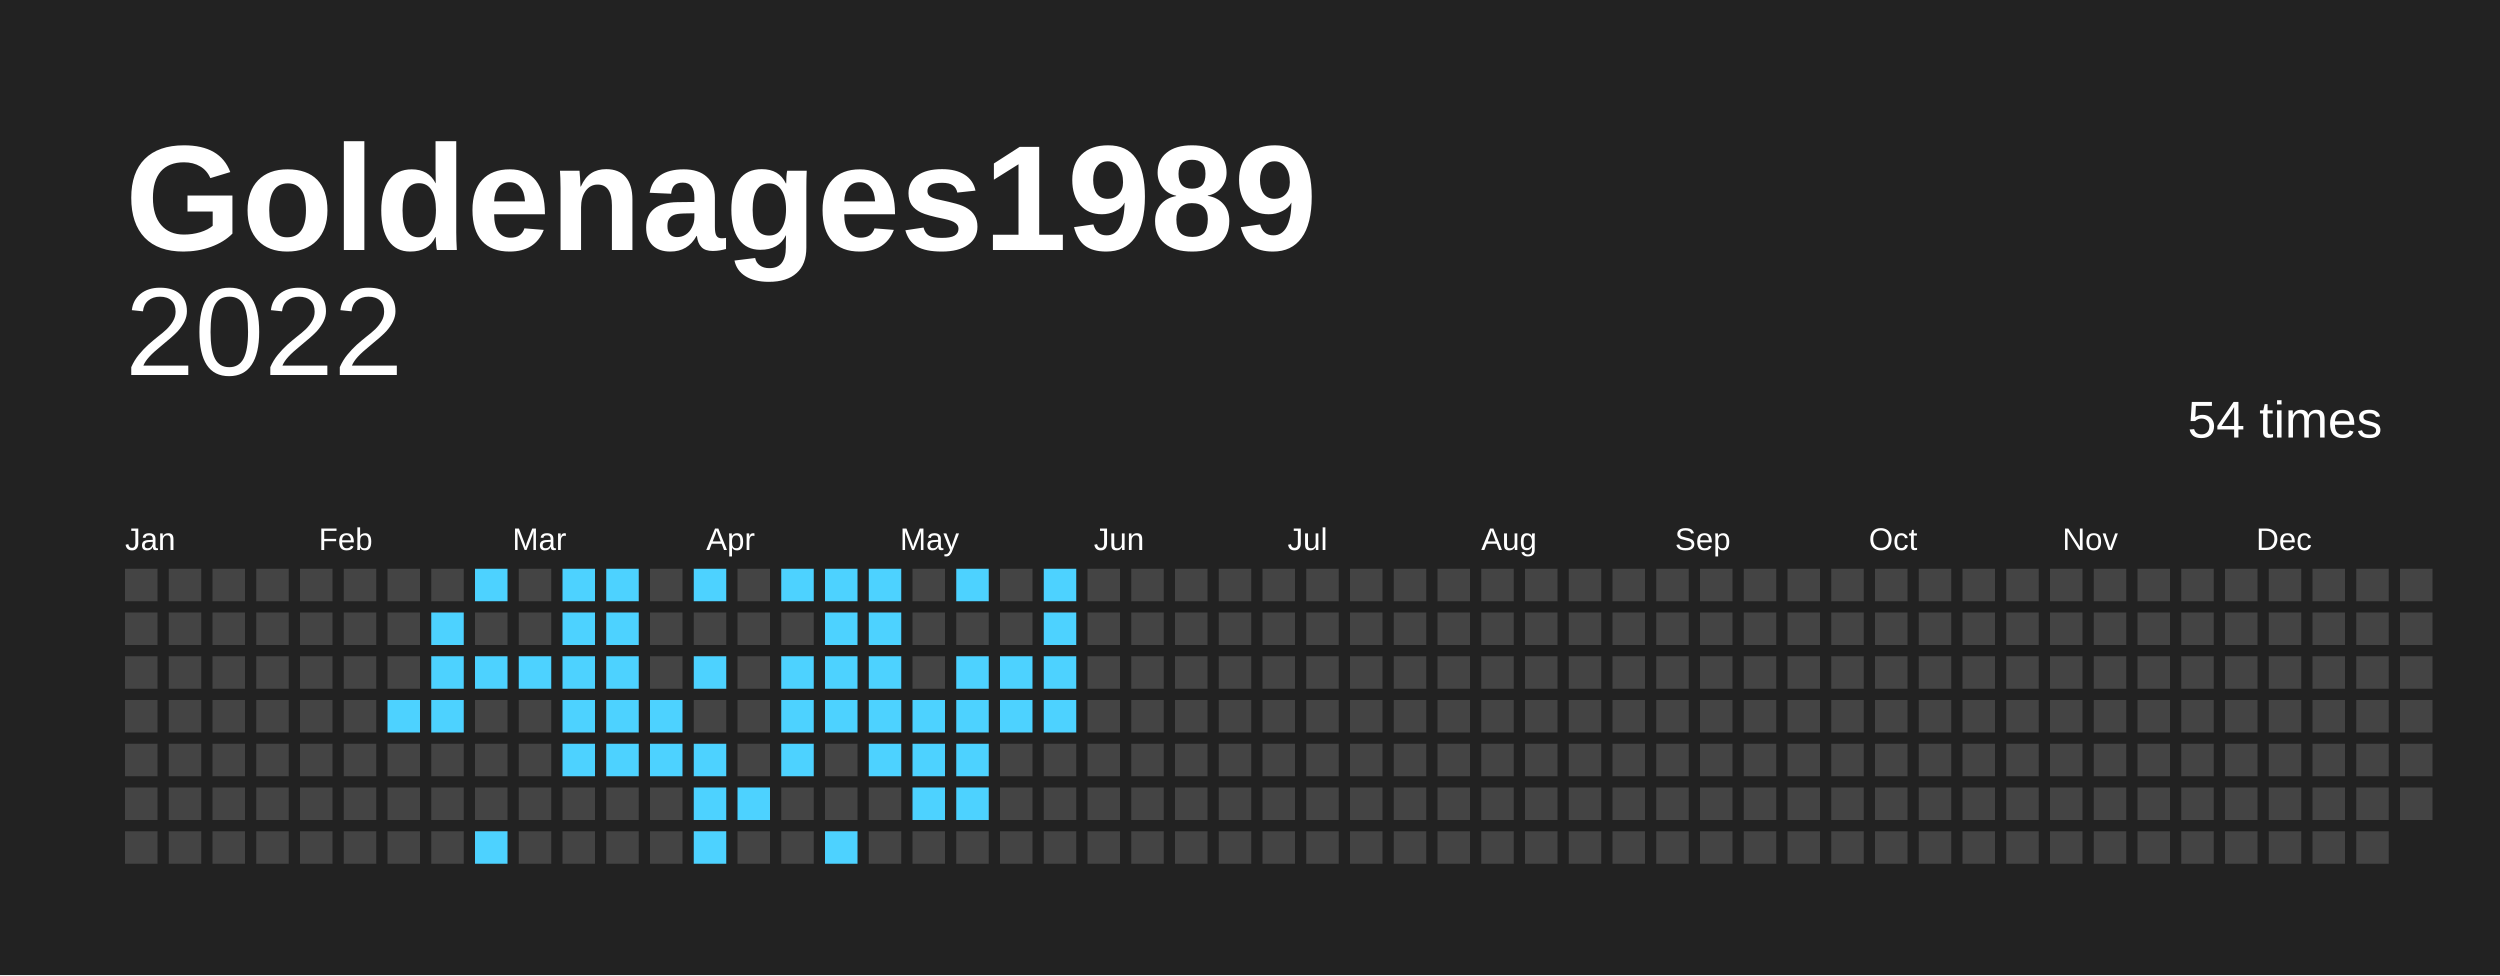
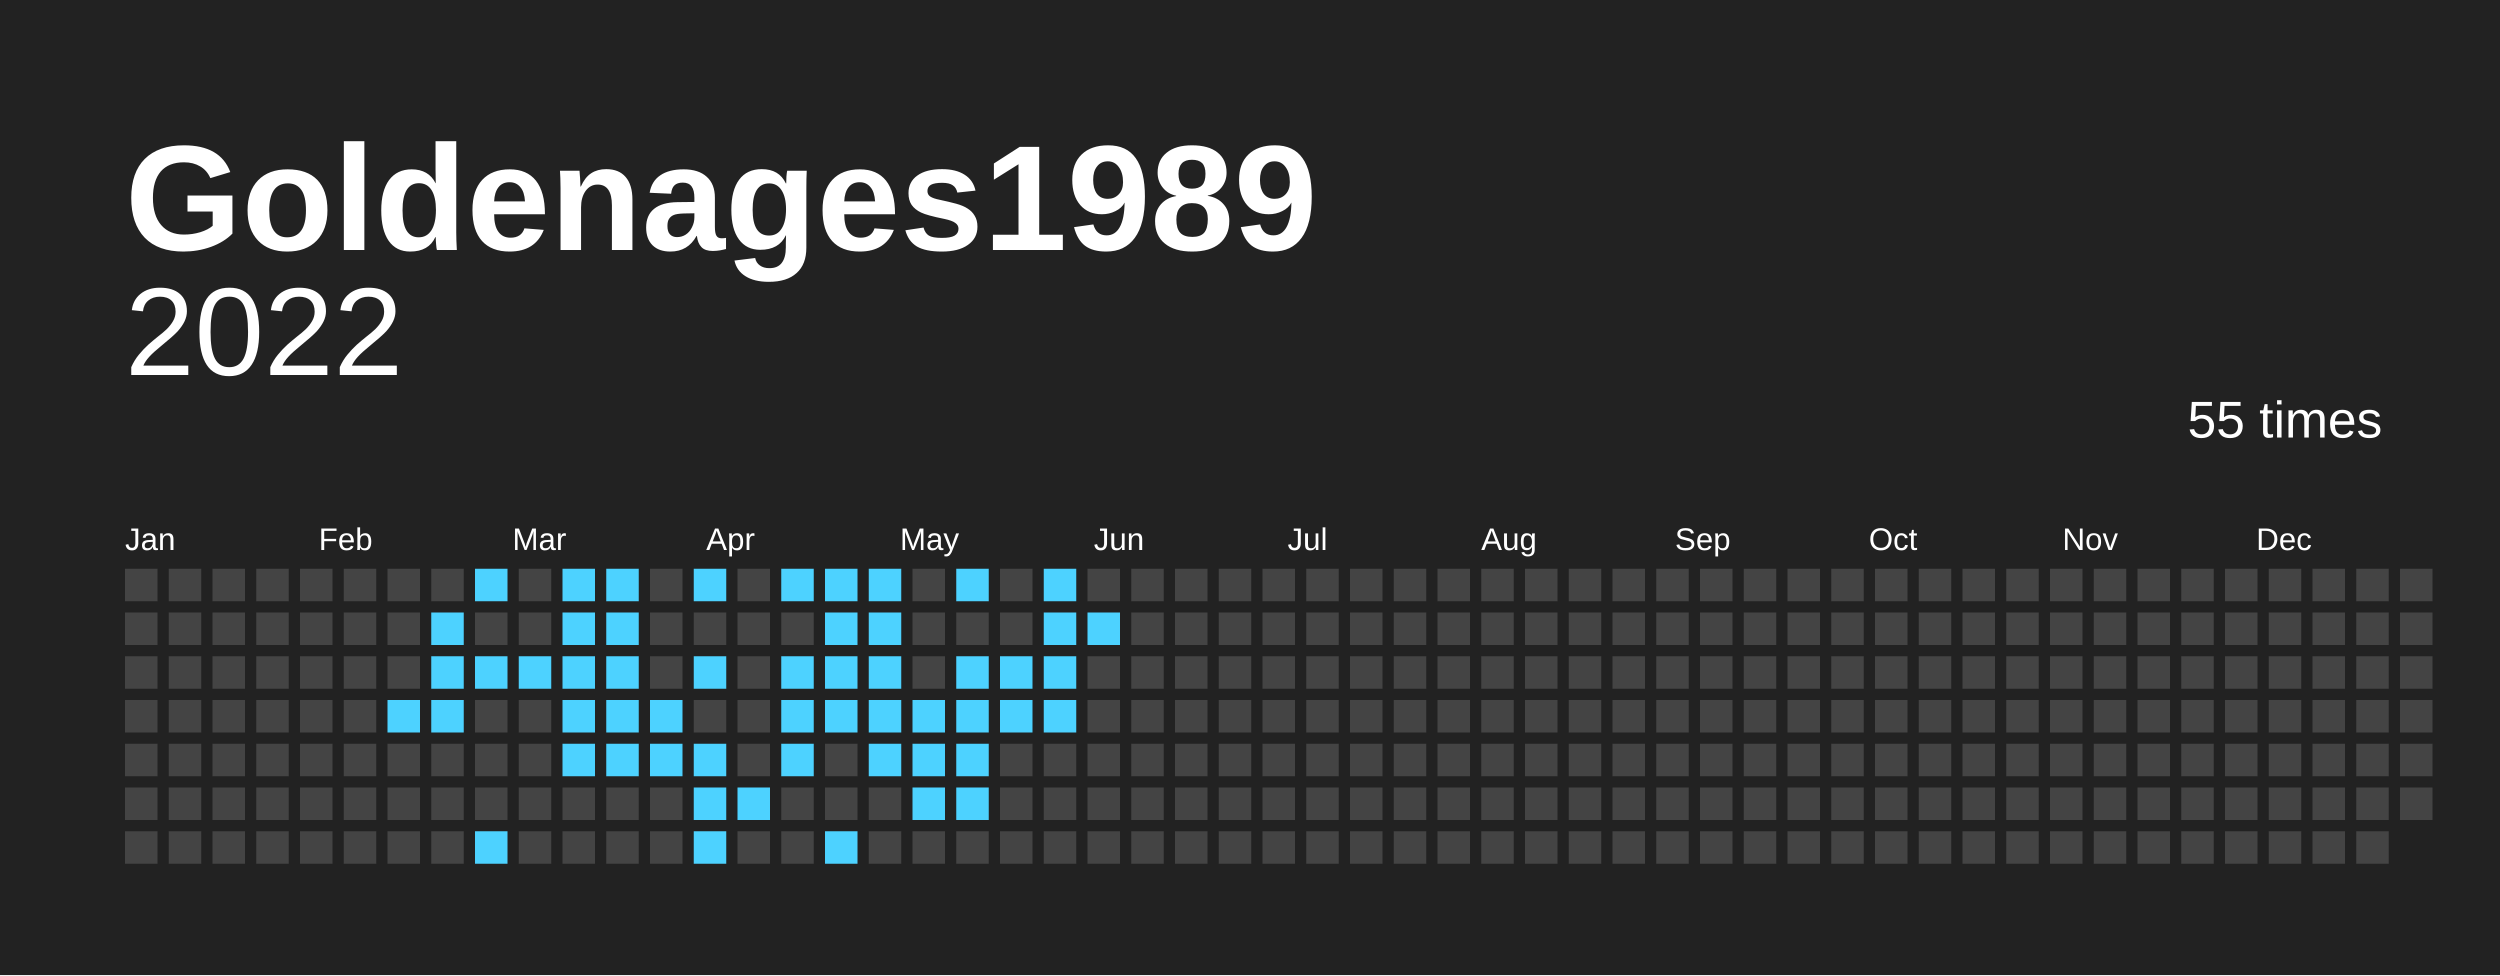
<svg xmlns="http://www.w3.org/2000/svg" baseProfile="full" height="78mm" version="1.1" viewBox="0,0,200,78" width="200mm">
  <defs />
  <rect fill="#222222" height="78" width="200" x="0" y="0" />
  <text fill="#FFFFFF" style="font-size:12px; font-family:Arial; font-weight:bold;" x="10" y="20">Goldenages1989</text>
  <text alignment-baseline="hanging" fill="#FFFFFF" style="font-size:10.0px; font-family:Arial;" x="10" y="30">2022</text>
-   <text alignment-baseline="hanging" fill="#FFFFFF" style="font-size:4.125px; font-family:Arial;" x="175" y="35">54 times</text>
+   <text alignment-baseline="hanging" fill="#FFFFFF" style="font-size:4.125px; font-family:Arial;" x="175" y="35">55 times</text>
  <text fill="#FFFFFF" style="font-size:2.5px; font-family:Arial" x="10.0" y="44">Jan</text>
  <text fill="#FFFFFF" style="font-size:2.5px; font-family:Arial" x="25.5" y="44">Feb</text>
  <text fill="#FFFFFF" style="font-size:2.5px; font-family:Arial" x="41.0" y="44">Mar</text>
  <text fill="#FFFFFF" style="font-size:2.5px; font-family:Arial" x="56.5" y="44">Apr</text>
  <text fill="#FFFFFF" style="font-size:2.5px; font-family:Arial" x="72.0" y="44">May</text>
  <text fill="#FFFFFF" style="font-size:2.5px; font-family:Arial" x="87.5" y="44">Jun</text>
  <text fill="#FFFFFF" style="font-size:2.5px; font-family:Arial" x="103.0" y="44">Jul</text>
  <text fill="#FFFFFF" style="font-size:2.5px; font-family:Arial" x="118.5" y="44">Aug</text>
  <text fill="#FFFFFF" style="font-size:2.5px; font-family:Arial" x="134.0" y="44">Sep</text>
  <text fill="#FFFFFF" style="font-size:2.5px; font-family:Arial" x="149.5" y="44">Oct</text>
  <text fill="#FFFFFF" style="font-size:2.5px; font-family:Arial" x="165.0" y="44">Nov</text>
  <text fill="#FFFFFF" style="font-size:2.5px; font-family:Arial" x="180.5" y="44">Dec</text>
  <rect fill="#444444" height="2.6" width="2.6" x="10.0" y="45.5" />
  <rect fill="#444444" height="2.6" width="2.6" x="10.0" y="49.0" />
  <rect fill="#444444" height="2.6" width="2.6" x="10.0" y="52.5" />
  <rect fill="#444444" height="2.6" width="2.6" x="10.0" y="56.0" />
  <rect fill="#444444" height="2.6" width="2.6" x="10.0" y="59.5" />
  <rect fill="#444444" height="2.6" width="2.6" x="10.0" y="63.0" />
  <rect fill="#444444" height="2.6" width="2.6" x="10.0" y="66.5" />
  <rect fill="#444444" height="2.6" width="2.6" x="13.5" y="45.5" />
  <rect fill="#444444" height="2.6" width="2.6" x="13.5" y="49.0" />
  <rect fill="#444444" height="2.6" width="2.6" x="13.5" y="52.5" />
  <rect fill="#444444" height="2.6" width="2.6" x="13.5" y="56.0" />
  <rect fill="#444444" height="2.6" width="2.6" x="13.5" y="59.5" />
  <rect fill="#444444" height="2.6" width="2.6" x="13.5" y="63.0" />
  <rect fill="#444444" height="2.6" width="2.6" x="13.5" y="66.5" />
  <rect fill="#444444" height="2.6" width="2.6" x="17.0" y="45.5" />
  <rect fill="#444444" height="2.6" width="2.6" x="17.0" y="49.0" />
  <rect fill="#444444" height="2.6" width="2.6" x="17.0" y="52.5" />
  <rect fill="#444444" height="2.6" width="2.6" x="17.0" y="56.0" />
  <rect fill="#444444" height="2.6" width="2.6" x="17.0" y="59.5" />
  <rect fill="#444444" height="2.6" width="2.6" x="17.0" y="63.0" />
  <rect fill="#444444" height="2.6" width="2.6" x="17.0" y="66.5" />
  <rect fill="#444444" height="2.6" width="2.6" x="20.5" y="45.5" />
  <rect fill="#444444" height="2.6" width="2.6" x="20.5" y="49.0" />
  <rect fill="#444444" height="2.6" width="2.6" x="20.5" y="52.5" />
  <rect fill="#444444" height="2.6" width="2.6" x="20.5" y="56.0" />
  <rect fill="#444444" height="2.6" width="2.6" x="20.5" y="59.5" />
  <rect fill="#444444" height="2.6" width="2.6" x="20.5" y="63.0" />
  <rect fill="#444444" height="2.6" width="2.6" x="20.5" y="66.5" />
  <rect fill="#444444" height="2.6" width="2.6" x="24.0" y="45.5" />
  <rect fill="#444444" height="2.6" width="2.6" x="24.0" y="49.0" />
  <rect fill="#444444" height="2.6" width="2.6" x="24.0" y="52.5" />
  <rect fill="#444444" height="2.6" width="2.6" x="24.0" y="56.0" />
  <rect fill="#444444" height="2.6" width="2.6" x="24.0" y="59.5" />
  <rect fill="#444444" height="2.6" width="2.6" x="24.0" y="63.0" />
  <rect fill="#444444" height="2.6" width="2.6" x="24.0" y="66.5" />
  <rect fill="#444444" height="2.6" width="2.6" x="27.5" y="45.5" />
  <rect fill="#444444" height="2.6" width="2.6" x="27.5" y="49.0" />
  <rect fill="#444444" height="2.6" width="2.6" x="27.5" y="52.5" />
  <rect fill="#444444" height="2.6" width="2.6" x="27.5" y="56.0" />
  <rect fill="#444444" height="2.6" width="2.6" x="27.5" y="59.5" />
  <rect fill="#444444" height="2.6" width="2.6" x="27.5" y="63.0" />
  <rect fill="#444444" height="2.6" width="2.6" x="27.5" y="66.5" />
  <rect fill="#444444" height="2.6" width="2.6" x="31.0" y="45.5" />
  <rect fill="#444444" height="2.6" width="2.6" x="31.0" y="49.0" />
  <rect fill="#444444" height="2.6" width="2.6" x="31.0" y="52.5" />
  <rect fill="#4DD2FF" height="2.6" width="2.6" x="31.0" y="56.0" />
  <rect fill="#444444" height="2.6" width="2.6" x="31.0" y="59.5" />
  <rect fill="#444444" height="2.6" width="2.6" x="31.0" y="63.0" />
  <rect fill="#444444" height="2.6" width="2.6" x="31.0" y="66.5" />
  <rect fill="#444444" height="2.6" width="2.6" x="34.5" y="45.5" />
  <rect fill="#4DD2FF" height="2.6" width="2.6" x="34.5" y="49.0" />
  <rect fill="#4DD2FF" height="2.6" width="2.6" x="34.5" y="52.5" />
  <rect fill="#4DD2FF" height="2.6" width="2.6" x="34.5" y="56.0" />
  <rect fill="#444444" height="2.6" width="2.6" x="34.5" y="59.5" />
  <rect fill="#444444" height="2.6" width="2.6" x="34.5" y="63.0" />
  <rect fill="#444444" height="2.6" width="2.6" x="34.5" y="66.5" />
  <rect fill="#4DD2FF" height="2.6" width="2.6" x="38.0" y="45.5" />
  <rect fill="#444444" height="2.6" width="2.6" x="38.0" y="49.0" />
  <rect fill="#4DD2FF" height="2.6" width="2.6" x="38.0" y="52.5" />
  <rect fill="#444444" height="2.6" width="2.6" x="38.0" y="56.0" />
  <rect fill="#444444" height="2.6" width="2.6" x="38.0" y="59.5" />
  <rect fill="#444444" height="2.6" width="2.6" x="38.0" y="63.0" />
  <rect fill="#4DD2FF" height="2.6" width="2.6" x="38.0" y="66.5" />
  <rect fill="#444444" height="2.6" width="2.6" x="41.5" y="45.5" />
  <rect fill="#444444" height="2.6" width="2.6" x="41.5" y="49.0" />
  <rect fill="#4DD2FF" height="2.6" width="2.6" x="41.5" y="52.5" />
  <rect fill="#444444" height="2.6" width="2.6" x="41.5" y="56.0" />
  <rect fill="#444444" height="2.6" width="2.6" x="41.5" y="59.5" />
  <rect fill="#444444" height="2.6" width="2.6" x="41.5" y="63.0" />
  <rect fill="#444444" height="2.6" width="2.6" x="41.5" y="66.5" />
  <rect fill="#4DD2FF" height="2.6" width="2.6" x="45.0" y="45.5" />
  <rect fill="#4DD2FF" height="2.6" width="2.6" x="45.0" y="49.0" />
  <rect fill="#4DD2FF" height="2.6" width="2.6" x="45.0" y="52.5" />
  <rect fill="#4DD2FF" height="2.6" width="2.6" x="45.0" y="56.0" />
  <rect fill="#4DD2FF" height="2.6" width="2.6" x="45.0" y="59.5" />
  <rect fill="#444444" height="2.6" width="2.6" x="45.0" y="63.0" />
  <rect fill="#444444" height="2.6" width="2.6" x="45.0" y="66.5" />
  <rect fill="#4DD2FF" height="2.6" width="2.6" x="48.5" y="45.5" />
  <rect fill="#4DD2FF" height="2.6" width="2.6" x="48.5" y="49.0" />
  <rect fill="#4DD2FF" height="2.6" width="2.6" x="48.5" y="52.5" />
  <rect fill="#4DD2FF" height="2.6" width="2.6" x="48.5" y="56.0" />
  <rect fill="#4DD2FF" height="2.6" width="2.6" x="48.5" y="59.5" />
  <rect fill="#444444" height="2.6" width="2.6" x="48.5" y="63.0" />
  <rect fill="#444444" height="2.6" width="2.6" x="48.5" y="66.5" />
  <rect fill="#444444" height="2.6" width="2.6" x="52.0" y="45.5" />
  <rect fill="#444444" height="2.6" width="2.6" x="52.0" y="49.0" />
  <rect fill="#444444" height="2.6" width="2.6" x="52.0" y="52.5" />
  <rect fill="#4DD2FF" height="2.6" width="2.6" x="52.0" y="56.0" />
  <rect fill="#4DD2FF" height="2.6" width="2.6" x="52.0" y="59.5" />
  <rect fill="#444444" height="2.6" width="2.6" x="52.0" y="63.0" />
  <rect fill="#444444" height="2.6" width="2.6" x="52.0" y="66.5" />
  <rect fill="#4DD2FF" height="2.6" width="2.6" x="55.5" y="45.5" />
  <rect fill="#444444" height="2.6" width="2.6" x="55.5" y="49.0" />
  <rect fill="#4DD2FF" height="2.6" width="2.6" x="55.5" y="52.5" />
  <rect fill="#444444" height="2.6" width="2.6" x="55.5" y="56.0" />
  <rect fill="#4DD2FF" height="2.6" width="2.6" x="55.5" y="59.5" />
  <rect fill="#4DD2FF" height="2.6" width="2.6" x="55.5" y="63.0" />
  <rect fill="#4DD2FF" height="2.6" width="2.6" x="55.5" y="66.5" />
  <rect fill="#444444" height="2.6" width="2.6" x="59.0" y="45.5" />
  <rect fill="#444444" height="2.6" width="2.6" x="59.0" y="49.0" />
  <rect fill="#444444" height="2.6" width="2.6" x="59.0" y="52.5" />
  <rect fill="#444444" height="2.6" width="2.6" x="59.0" y="56.0" />
  <rect fill="#444444" height="2.6" width="2.6" x="59.0" y="59.5" />
  <rect fill="#4DD2FF" height="2.6" width="2.6" x="59.0" y="63.0" />
  <rect fill="#444444" height="2.6" width="2.6" x="59.0" y="66.5" />
  <rect fill="#4DD2FF" height="2.6" width="2.6" x="62.5" y="45.5" />
  <rect fill="#444444" height="2.6" width="2.6" x="62.5" y="49.0" />
  <rect fill="#4DD2FF" height="2.6" width="2.6" x="62.5" y="52.5" />
  <rect fill="#4DD2FF" height="2.6" width="2.6" x="62.5" y="56.0" />
  <rect fill="#4DD2FF" height="2.6" width="2.6" x="62.5" y="59.5" />
  <rect fill="#444444" height="2.6" width="2.6" x="62.5" y="63.0" />
  <rect fill="#444444" height="2.6" width="2.6" x="62.5" y="66.5" />
  <rect fill="#4DD2FF" height="2.6" width="2.6" x="66.0" y="45.5" />
  <rect fill="#4DD2FF" height="2.6" width="2.6" x="66.0" y="49.0" />
  <rect fill="#4DD2FF" height="2.6" width="2.6" x="66.0" y="52.5" />
  <rect fill="#4DD2FF" height="2.6" width="2.6" x="66.0" y="56.0" />
  <rect fill="#444444" height="2.6" width="2.6" x="66.0" y="59.5" />
  <rect fill="#444444" height="2.6" width="2.6" x="66.0" y="63.0" />
  <rect fill="#4DD2FF" height="2.6" width="2.6" x="66.0" y="66.5" />
  <rect fill="#4DD2FF" height="2.6" width="2.6" x="69.5" y="45.5" />
  <rect fill="#4DD2FF" height="2.6" width="2.6" x="69.5" y="49.0" />
  <rect fill="#4DD2FF" height="2.6" width="2.6" x="69.5" y="52.5" />
  <rect fill="#4DD2FF" height="2.6" width="2.6" x="69.5" y="56.0" />
  <rect fill="#4DD2FF" height="2.6" width="2.6" x="69.5" y="59.5" />
  <rect fill="#444444" height="2.6" width="2.6" x="69.5" y="63.0" />
  <rect fill="#444444" height="2.6" width="2.6" x="69.5" y="66.5" />
  <rect fill="#444444" height="2.6" width="2.6" x="73.0" y="45.5" />
  <rect fill="#444444" height="2.6" width="2.6" x="73.0" y="49.0" />
  <rect fill="#444444" height="2.6" width="2.6" x="73.0" y="52.5" />
  <rect fill="#4DD2FF" height="2.6" width="2.6" x="73.0" y="56.0" />
  <rect fill="#4DD2FF" height="2.6" width="2.6" x="73.0" y="59.5" />
  <rect fill="#4DD2FF" height="2.6" width="2.6" x="73.0" y="63.0" />
  <rect fill="#444444" height="2.6" width="2.6" x="73.0" y="66.5" />
  <rect fill="#4DD2FF" height="2.6" width="2.6" x="76.5" y="45.5" />
  <rect fill="#444444" height="2.6" width="2.6" x="76.5" y="49.0" />
  <rect fill="#4DD2FF" height="2.6" width="2.6" x="76.5" y="52.5" />
  <rect fill="#4DD2FF" height="2.6" width="2.6" x="76.5" y="56.0" />
  <rect fill="#4DD2FF" height="2.6" width="2.6" x="76.5" y="59.5" />
  <rect fill="#4DD2FF" height="2.6" width="2.6" x="76.5" y="63.0" />
  <rect fill="#444444" height="2.6" width="2.6" x="76.5" y="66.5" />
  <rect fill="#444444" height="2.6" width="2.6" x="80.0" y="45.5" />
  <rect fill="#444444" height="2.6" width="2.6" x="80.0" y="49.0" />
  <rect fill="#4DD2FF" height="2.6" width="2.6" x="80.0" y="52.5" />
  <rect fill="#4DD2FF" height="2.6" width="2.6" x="80.0" y="56.0" />
  <rect fill="#444444" height="2.6" width="2.6" x="80.0" y="59.5" />
  <rect fill="#444444" height="2.6" width="2.6" x="80.0" y="63.0" />
  <rect fill="#444444" height="2.6" width="2.6" x="80.0" y="66.5" />
  <rect fill="#4DD2FF" height="2.6" width="2.6" x="83.5" y="45.5" />
  <rect fill="#4DD2FF" height="2.6" width="2.6" x="83.5" y="49.0" />
  <rect fill="#4DD2FF" height="2.6" width="2.6" x="83.5" y="52.5" />
  <rect fill="#4DD2FF" height="2.6" width="2.6" x="83.5" y="56.0" />
  <rect fill="#444444" height="2.6" width="2.6" x="83.5" y="59.5" />
  <rect fill="#444444" height="2.6" width="2.6" x="83.5" y="63.0" />
  <rect fill="#444444" height="2.6" width="2.6" x="83.5" y="66.5" />
  <rect fill="#444444" height="2.6" width="2.6" x="87.0" y="45.5" />
-   <rect fill="#444444" height="2.6" width="2.6" x="87.0" y="49.0" />
+   <rect fill="#4DD2FF" height="2.6" width="2.6" x="87.0" y="49.0" />
  <rect fill="#444444" height="2.6" width="2.6" x="87.0" y="52.5" />
  <rect fill="#444444" height="2.6" width="2.6" x="87.0" y="56.0" />
  <rect fill="#444444" height="2.6" width="2.6" x="87.0" y="59.5" />
  <rect fill="#444444" height="2.6" width="2.6" x="87.0" y="63.0" />
  <rect fill="#444444" height="2.6" width="2.6" x="87.0" y="66.5" />
  <rect fill="#444444" height="2.6" width="2.6" x="90.5" y="45.5" />
  <rect fill="#444444" height="2.6" width="2.6" x="90.5" y="49.0" />
  <rect fill="#444444" height="2.6" width="2.6" x="90.5" y="52.5" />
  <rect fill="#444444" height="2.6" width="2.6" x="90.5" y="56.0" />
  <rect fill="#444444" height="2.6" width="2.6" x="90.5" y="59.5" />
  <rect fill="#444444" height="2.6" width="2.6" x="90.5" y="63.0" />
  <rect fill="#444444" height="2.6" width="2.6" x="90.5" y="66.5" />
  <rect fill="#444444" height="2.6" width="2.6" x="94.0" y="45.5" />
  <rect fill="#444444" height="2.6" width="2.6" x="94.0" y="49.0" />
  <rect fill="#444444" height="2.6" width="2.6" x="94.0" y="52.5" />
  <rect fill="#444444" height="2.6" width="2.6" x="94.0" y="56.0" />
  <rect fill="#444444" height="2.6" width="2.6" x="94.0" y="59.5" />
  <rect fill="#444444" height="2.6" width="2.6" x="94.0" y="63.0" />
  <rect fill="#444444" height="2.6" width="2.6" x="94.0" y="66.5" />
  <rect fill="#444444" height="2.6" width="2.6" x="97.5" y="45.5" />
  <rect fill="#444444" height="2.6" width="2.6" x="97.5" y="49.0" />
  <rect fill="#444444" height="2.6" width="2.6" x="97.5" y="52.5" />
  <rect fill="#444444" height="2.6" width="2.6" x="97.5" y="56.0" />
  <rect fill="#444444" height="2.6" width="2.6" x="97.5" y="59.5" />
  <rect fill="#444444" height="2.6" width="2.6" x="97.5" y="63.0" />
  <rect fill="#444444" height="2.6" width="2.6" x="97.5" y="66.5" />
  <rect fill="#444444" height="2.6" width="2.6" x="101.0" y="45.5" />
  <rect fill="#444444" height="2.6" width="2.6" x="101.0" y="49.0" />
  <rect fill="#444444" height="2.6" width="2.6" x="101.0" y="52.5" />
  <rect fill="#444444" height="2.6" width="2.6" x="101.0" y="56.0" />
  <rect fill="#444444" height="2.6" width="2.6" x="101.0" y="59.5" />
  <rect fill="#444444" height="2.6" width="2.6" x="101.0" y="63.0" />
  <rect fill="#444444" height="2.6" width="2.6" x="101.0" y="66.5" />
  <rect fill="#444444" height="2.6" width="2.6" x="104.5" y="45.5" />
  <rect fill="#444444" height="2.6" width="2.6" x="104.5" y="49.0" />
  <rect fill="#444444" height="2.6" width="2.6" x="104.5" y="52.5" />
  <rect fill="#444444" height="2.6" width="2.6" x="104.5" y="56.0" />
  <rect fill="#444444" height="2.6" width="2.6" x="104.5" y="59.5" />
  <rect fill="#444444" height="2.6" width="2.6" x="104.5" y="63.0" />
  <rect fill="#444444" height="2.6" width="2.6" x="104.5" y="66.5" />
  <rect fill="#444444" height="2.6" width="2.6" x="108.0" y="45.5" />
  <rect fill="#444444" height="2.6" width="2.6" x="108.0" y="49.0" />
  <rect fill="#444444" height="2.6" width="2.6" x="108.0" y="52.5" />
  <rect fill="#444444" height="2.6" width="2.6" x="108.0" y="56.0" />
  <rect fill="#444444" height="2.6" width="2.6" x="108.0" y="59.5" />
  <rect fill="#444444" height="2.6" width="2.6" x="108.0" y="63.0" />
  <rect fill="#444444" height="2.6" width="2.6" x="108.0" y="66.5" />
  <rect fill="#444444" height="2.6" width="2.6" x="111.5" y="45.5" />
  <rect fill="#444444" height="2.6" width="2.6" x="111.5" y="49.0" />
  <rect fill="#444444" height="2.6" width="2.6" x="111.5" y="52.5" />
  <rect fill="#444444" height="2.6" width="2.6" x="111.5" y="56.0" />
  <rect fill="#444444" height="2.6" width="2.6" x="111.5" y="59.5" />
  <rect fill="#444444" height="2.6" width="2.6" x="111.5" y="63.0" />
  <rect fill="#444444" height="2.6" width="2.6" x="111.5" y="66.5" />
  <rect fill="#444444" height="2.6" width="2.6" x="115.0" y="45.5" />
  <rect fill="#444444" height="2.6" width="2.6" x="115.0" y="49.0" />
  <rect fill="#444444" height="2.6" width="2.6" x="115.0" y="52.5" />
  <rect fill="#444444" height="2.6" width="2.6" x="115.0" y="56.0" />
  <rect fill="#444444" height="2.6" width="2.6" x="115.0" y="59.5" />
  <rect fill="#444444" height="2.6" width="2.6" x="115.0" y="63.0" />
  <rect fill="#444444" height="2.6" width="2.6" x="115.0" y="66.5" />
  <rect fill="#444444" height="2.6" width="2.6" x="118.5" y="45.5" />
  <rect fill="#444444" height="2.6" width="2.6" x="118.5" y="49.0" />
  <rect fill="#444444" height="2.6" width="2.6" x="118.5" y="52.5" />
  <rect fill="#444444" height="2.6" width="2.6" x="118.5" y="56.0" />
  <rect fill="#444444" height="2.6" width="2.6" x="118.5" y="59.5" />
  <rect fill="#444444" height="2.6" width="2.6" x="118.5" y="63.0" />
  <rect fill="#444444" height="2.6" width="2.6" x="118.5" y="66.5" />
  <rect fill="#444444" height="2.6" width="2.6" x="122.0" y="45.5" />
  <rect fill="#444444" height="2.6" width="2.6" x="122.0" y="49.0" />
  <rect fill="#444444" height="2.6" width="2.6" x="122.0" y="52.5" />
  <rect fill="#444444" height="2.6" width="2.6" x="122.0" y="56.0" />
  <rect fill="#444444" height="2.6" width="2.6" x="122.0" y="59.5" />
  <rect fill="#444444" height="2.6" width="2.6" x="122.0" y="63.0" />
  <rect fill="#444444" height="2.6" width="2.6" x="122.0" y="66.5" />
  <rect fill="#444444" height="2.6" width="2.6" x="125.5" y="45.5" />
  <rect fill="#444444" height="2.6" width="2.6" x="125.5" y="49.0" />
  <rect fill="#444444" height="2.6" width="2.6" x="125.5" y="52.5" />
  <rect fill="#444444" height="2.6" width="2.6" x="125.5" y="56.0" />
  <rect fill="#444444" height="2.6" width="2.6" x="125.5" y="59.5" />
  <rect fill="#444444" height="2.6" width="2.6" x="125.5" y="63.0" />
  <rect fill="#444444" height="2.6" width="2.6" x="125.5" y="66.5" />
  <rect fill="#444444" height="2.6" width="2.6" x="129.0" y="45.5" />
  <rect fill="#444444" height="2.6" width="2.6" x="129.0" y="49.0" />
  <rect fill="#444444" height="2.6" width="2.6" x="129.0" y="52.5" />
  <rect fill="#444444" height="2.6" width="2.6" x="129.0" y="56.0" />
  <rect fill="#444444" height="2.6" width="2.6" x="129.0" y="59.5" />
  <rect fill="#444444" height="2.6" width="2.6" x="129.0" y="63.0" />
  <rect fill="#444444" height="2.6" width="2.6" x="129.0" y="66.5" />
  <rect fill="#444444" height="2.6" width="2.6" x="132.5" y="45.5" />
  <rect fill="#444444" height="2.6" width="2.6" x="132.5" y="49.0" />
  <rect fill="#444444" height="2.6" width="2.6" x="132.5" y="52.5" />
  <rect fill="#444444" height="2.6" width="2.6" x="132.5" y="56.0" />
  <rect fill="#444444" height="2.6" width="2.6" x="132.5" y="59.5" />
  <rect fill="#444444" height="2.6" width="2.6" x="132.5" y="63.0" />
  <rect fill="#444444" height="2.6" width="2.6" x="132.5" y="66.5" />
  <rect fill="#444444" height="2.6" width="2.6" x="136.0" y="45.5" />
  <rect fill="#444444" height="2.6" width="2.6" x="136.0" y="49.0" />
  <rect fill="#444444" height="2.6" width="2.6" x="136.0" y="52.5" />
  <rect fill="#444444" height="2.6" width="2.6" x="136.0" y="56.0" />
  <rect fill="#444444" height="2.6" width="2.6" x="136.0" y="59.5" />
  <rect fill="#444444" height="2.6" width="2.6" x="136.0" y="63.0" />
  <rect fill="#444444" height="2.6" width="2.6" x="136.0" y="66.5" />
  <rect fill="#444444" height="2.6" width="2.6" x="139.5" y="45.5" />
  <rect fill="#444444" height="2.6" width="2.6" x="139.5" y="49.0" />
  <rect fill="#444444" height="2.6" width="2.6" x="139.5" y="52.5" />
  <rect fill="#444444" height="2.6" width="2.6" x="139.5" y="56.0" />
  <rect fill="#444444" height="2.6" width="2.6" x="139.5" y="59.5" />
  <rect fill="#444444" height="2.6" width="2.6" x="139.5" y="63.0" />
  <rect fill="#444444" height="2.6" width="2.6" x="139.5" y="66.5" />
  <rect fill="#444444" height="2.6" width="2.6" x="143.0" y="45.5" />
  <rect fill="#444444" height="2.6" width="2.6" x="143.0" y="49.0" />
  <rect fill="#444444" height="2.6" width="2.6" x="143.0" y="52.5" />
  <rect fill="#444444" height="2.6" width="2.6" x="143.0" y="56.0" />
  <rect fill="#444444" height="2.6" width="2.6" x="143.0" y="59.5" />
  <rect fill="#444444" height="2.6" width="2.6" x="143.0" y="63.0" />
  <rect fill="#444444" height="2.6" width="2.6" x="143.0" y="66.5" />
  <rect fill="#444444" height="2.6" width="2.6" x="146.5" y="45.5" />
  <rect fill="#444444" height="2.6" width="2.6" x="146.5" y="49.0" />
  <rect fill="#444444" height="2.6" width="2.6" x="146.5" y="52.5" />
  <rect fill="#444444" height="2.6" width="2.6" x="146.5" y="56.0" />
  <rect fill="#444444" height="2.6" width="2.6" x="146.5" y="59.5" />
  <rect fill="#444444" height="2.6" width="2.6" x="146.5" y="63.0" />
  <rect fill="#444444" height="2.6" width="2.6" x="146.5" y="66.5" />
  <rect fill="#444444" height="2.6" width="2.6" x="150.0" y="45.5" />
  <rect fill="#444444" height="2.6" width="2.6" x="150.0" y="49.0" />
  <rect fill="#444444" height="2.6" width="2.6" x="150.0" y="52.5" />
  <rect fill="#444444" height="2.6" width="2.6" x="150.0" y="56.0" />
  <rect fill="#444444" height="2.6" width="2.6" x="150.0" y="59.5" />
  <rect fill="#444444" height="2.6" width="2.6" x="150.0" y="63.0" />
  <rect fill="#444444" height="2.6" width="2.6" x="150.0" y="66.5" />
  <rect fill="#444444" height="2.6" width="2.6" x="153.5" y="45.5" />
  <rect fill="#444444" height="2.6" width="2.6" x="153.5" y="49.0" />
  <rect fill="#444444" height="2.6" width="2.6" x="153.5" y="52.5" />
  <rect fill="#444444" height="2.6" width="2.6" x="153.5" y="56.0" />
  <rect fill="#444444" height="2.6" width="2.6" x="153.5" y="59.5" />
  <rect fill="#444444" height="2.6" width="2.6" x="153.5" y="63.0" />
  <rect fill="#444444" height="2.6" width="2.6" x="153.5" y="66.5" />
  <rect fill="#444444" height="2.6" width="2.6" x="157.0" y="45.5" />
  <rect fill="#444444" height="2.6" width="2.6" x="157.0" y="49.0" />
  <rect fill="#444444" height="2.6" width="2.6" x="157.0" y="52.5" />
  <rect fill="#444444" height="2.6" width="2.6" x="157.0" y="56.0" />
  <rect fill="#444444" height="2.6" width="2.6" x="157.0" y="59.5" />
  <rect fill="#444444" height="2.6" width="2.6" x="157.0" y="63.0" />
  <rect fill="#444444" height="2.6" width="2.6" x="157.0" y="66.5" />
  <rect fill="#444444" height="2.6" width="2.6" x="160.5" y="45.5" />
  <rect fill="#444444" height="2.6" width="2.6" x="160.5" y="49.0" />
  <rect fill="#444444" height="2.6" width="2.6" x="160.5" y="52.5" />
  <rect fill="#444444" height="2.6" width="2.6" x="160.5" y="56.0" />
  <rect fill="#444444" height="2.6" width="2.6" x="160.5" y="59.5" />
  <rect fill="#444444" height="2.6" width="2.6" x="160.5" y="63.0" />
  <rect fill="#444444" height="2.6" width="2.6" x="160.5" y="66.5" />
  <rect fill="#444444" height="2.6" width="2.6" x="164.0" y="45.5" />
  <rect fill="#444444" height="2.6" width="2.6" x="164.0" y="49.0" />
  <rect fill="#444444" height="2.6" width="2.6" x="164.0" y="52.5" />
  <rect fill="#444444" height="2.6" width="2.6" x="164.0" y="56.0" />
  <rect fill="#444444" height="2.6" width="2.6" x="164.0" y="59.5" />
  <rect fill="#444444" height="2.6" width="2.6" x="164.0" y="63.0" />
  <rect fill="#444444" height="2.6" width="2.6" x="164.0" y="66.5" />
  <rect fill="#444444" height="2.6" width="2.6" x="167.5" y="45.5" />
  <rect fill="#444444" height="2.6" width="2.6" x="167.5" y="49.0" />
  <rect fill="#444444" height="2.6" width="2.6" x="167.5" y="52.5" />
  <rect fill="#444444" height="2.6" width="2.6" x="167.5" y="56.0" />
  <rect fill="#444444" height="2.6" width="2.6" x="167.5" y="59.5" />
  <rect fill="#444444" height="2.6" width="2.6" x="167.5" y="63.0" />
  <rect fill="#444444" height="2.6" width="2.6" x="167.5" y="66.5" />
  <rect fill="#444444" height="2.6" width="2.6" x="171.0" y="45.5" />
  <rect fill="#444444" height="2.6" width="2.6" x="171.0" y="49.0" />
  <rect fill="#444444" height="2.6" width="2.6" x="171.0" y="52.5" />
  <rect fill="#444444" height="2.6" width="2.6" x="171.0" y="56.0" />
  <rect fill="#444444" height="2.6" width="2.6" x="171.0" y="59.5" />
  <rect fill="#444444" height="2.6" width="2.6" x="171.0" y="63.0" />
  <rect fill="#444444" height="2.6" width="2.6" x="171.0" y="66.5" />
  <rect fill="#444444" height="2.6" width="2.6" x="174.5" y="45.5" />
  <rect fill="#444444" height="2.6" width="2.6" x="174.5" y="49.0" />
  <rect fill="#444444" height="2.6" width="2.6" x="174.5" y="52.5" />
  <rect fill="#444444" height="2.6" width="2.6" x="174.5" y="56.0" />
  <rect fill="#444444" height="2.6" width="2.6" x="174.5" y="59.5" />
  <rect fill="#444444" height="2.6" width="2.6" x="174.5" y="63.0" />
  <rect fill="#444444" height="2.6" width="2.6" x="174.5" y="66.5" />
  <rect fill="#444444" height="2.6" width="2.6" x="178.0" y="45.5" />
  <rect fill="#444444" height="2.6" width="2.6" x="178.0" y="49.0" />
  <rect fill="#444444" height="2.6" width="2.6" x="178.0" y="52.5" />
  <rect fill="#444444" height="2.6" width="2.6" x="178.0" y="56.0" />
  <rect fill="#444444" height="2.6" width="2.6" x="178.0" y="59.5" />
  <rect fill="#444444" height="2.6" width="2.6" x="178.0" y="63.0" />
  <rect fill="#444444" height="2.6" width="2.6" x="178.0" y="66.5" />
  <rect fill="#444444" height="2.6" width="2.6" x="181.5" y="45.5" />
  <rect fill="#444444" height="2.6" width="2.6" x="181.5" y="49.0" />
  <rect fill="#444444" height="2.6" width="2.6" x="181.5" y="52.5" />
  <rect fill="#444444" height="2.6" width="2.6" x="181.5" y="56.0" />
  <rect fill="#444444" height="2.6" width="2.6" x="181.5" y="59.5" />
  <rect fill="#444444" height="2.6" width="2.6" x="181.5" y="63.0" />
  <rect fill="#444444" height="2.6" width="2.6" x="181.5" y="66.5" />
  <rect fill="#444444" height="2.6" width="2.6" x="185.0" y="45.5" />
  <rect fill="#444444" height="2.6" width="2.6" x="185.0" y="49.0" />
  <rect fill="#444444" height="2.6" width="2.6" x="185.0" y="52.5" />
  <rect fill="#444444" height="2.6" width="2.6" x="185.0" y="56.0" />
  <rect fill="#444444" height="2.6" width="2.6" x="185.0" y="59.5" />
  <rect fill="#444444" height="2.6" width="2.6" x="185.0" y="63.0" />
  <rect fill="#444444" height="2.6" width="2.6" x="185.0" y="66.5" />
  <rect fill="#444444" height="2.6" width="2.6" x="188.5" y="45.5" />
  <rect fill="#444444" height="2.6" width="2.6" x="188.5" y="49.0" />
  <rect fill="#444444" height="2.6" width="2.6" x="188.5" y="52.5" />
  <rect fill="#444444" height="2.6" width="2.6" x="188.5" y="56.0" />
  <rect fill="#444444" height="2.6" width="2.6" x="188.5" y="59.5" />
  <rect fill="#444444" height="2.6" width="2.6" x="188.5" y="63.0" />
  <rect fill="#444444" height="2.6" width="2.6" x="188.5" y="66.5" />
  <rect fill="#444444" height="2.6" width="2.6" x="192.0" y="45.5" />
  <rect fill="#444444" height="2.6" width="2.6" x="192.0" y="49.0" />
  <rect fill="#444444" height="2.6" width="2.6" x="192.0" y="52.5" />
  <rect fill="#444444" height="2.6" width="2.6" x="192.0" y="56.0" />
  <rect fill="#444444" height="2.6" width="2.6" x="192.0" y="59.5" />
  <rect fill="#444444" height="2.6" width="2.6" x="192.0" y="63.0" />
</svg>
